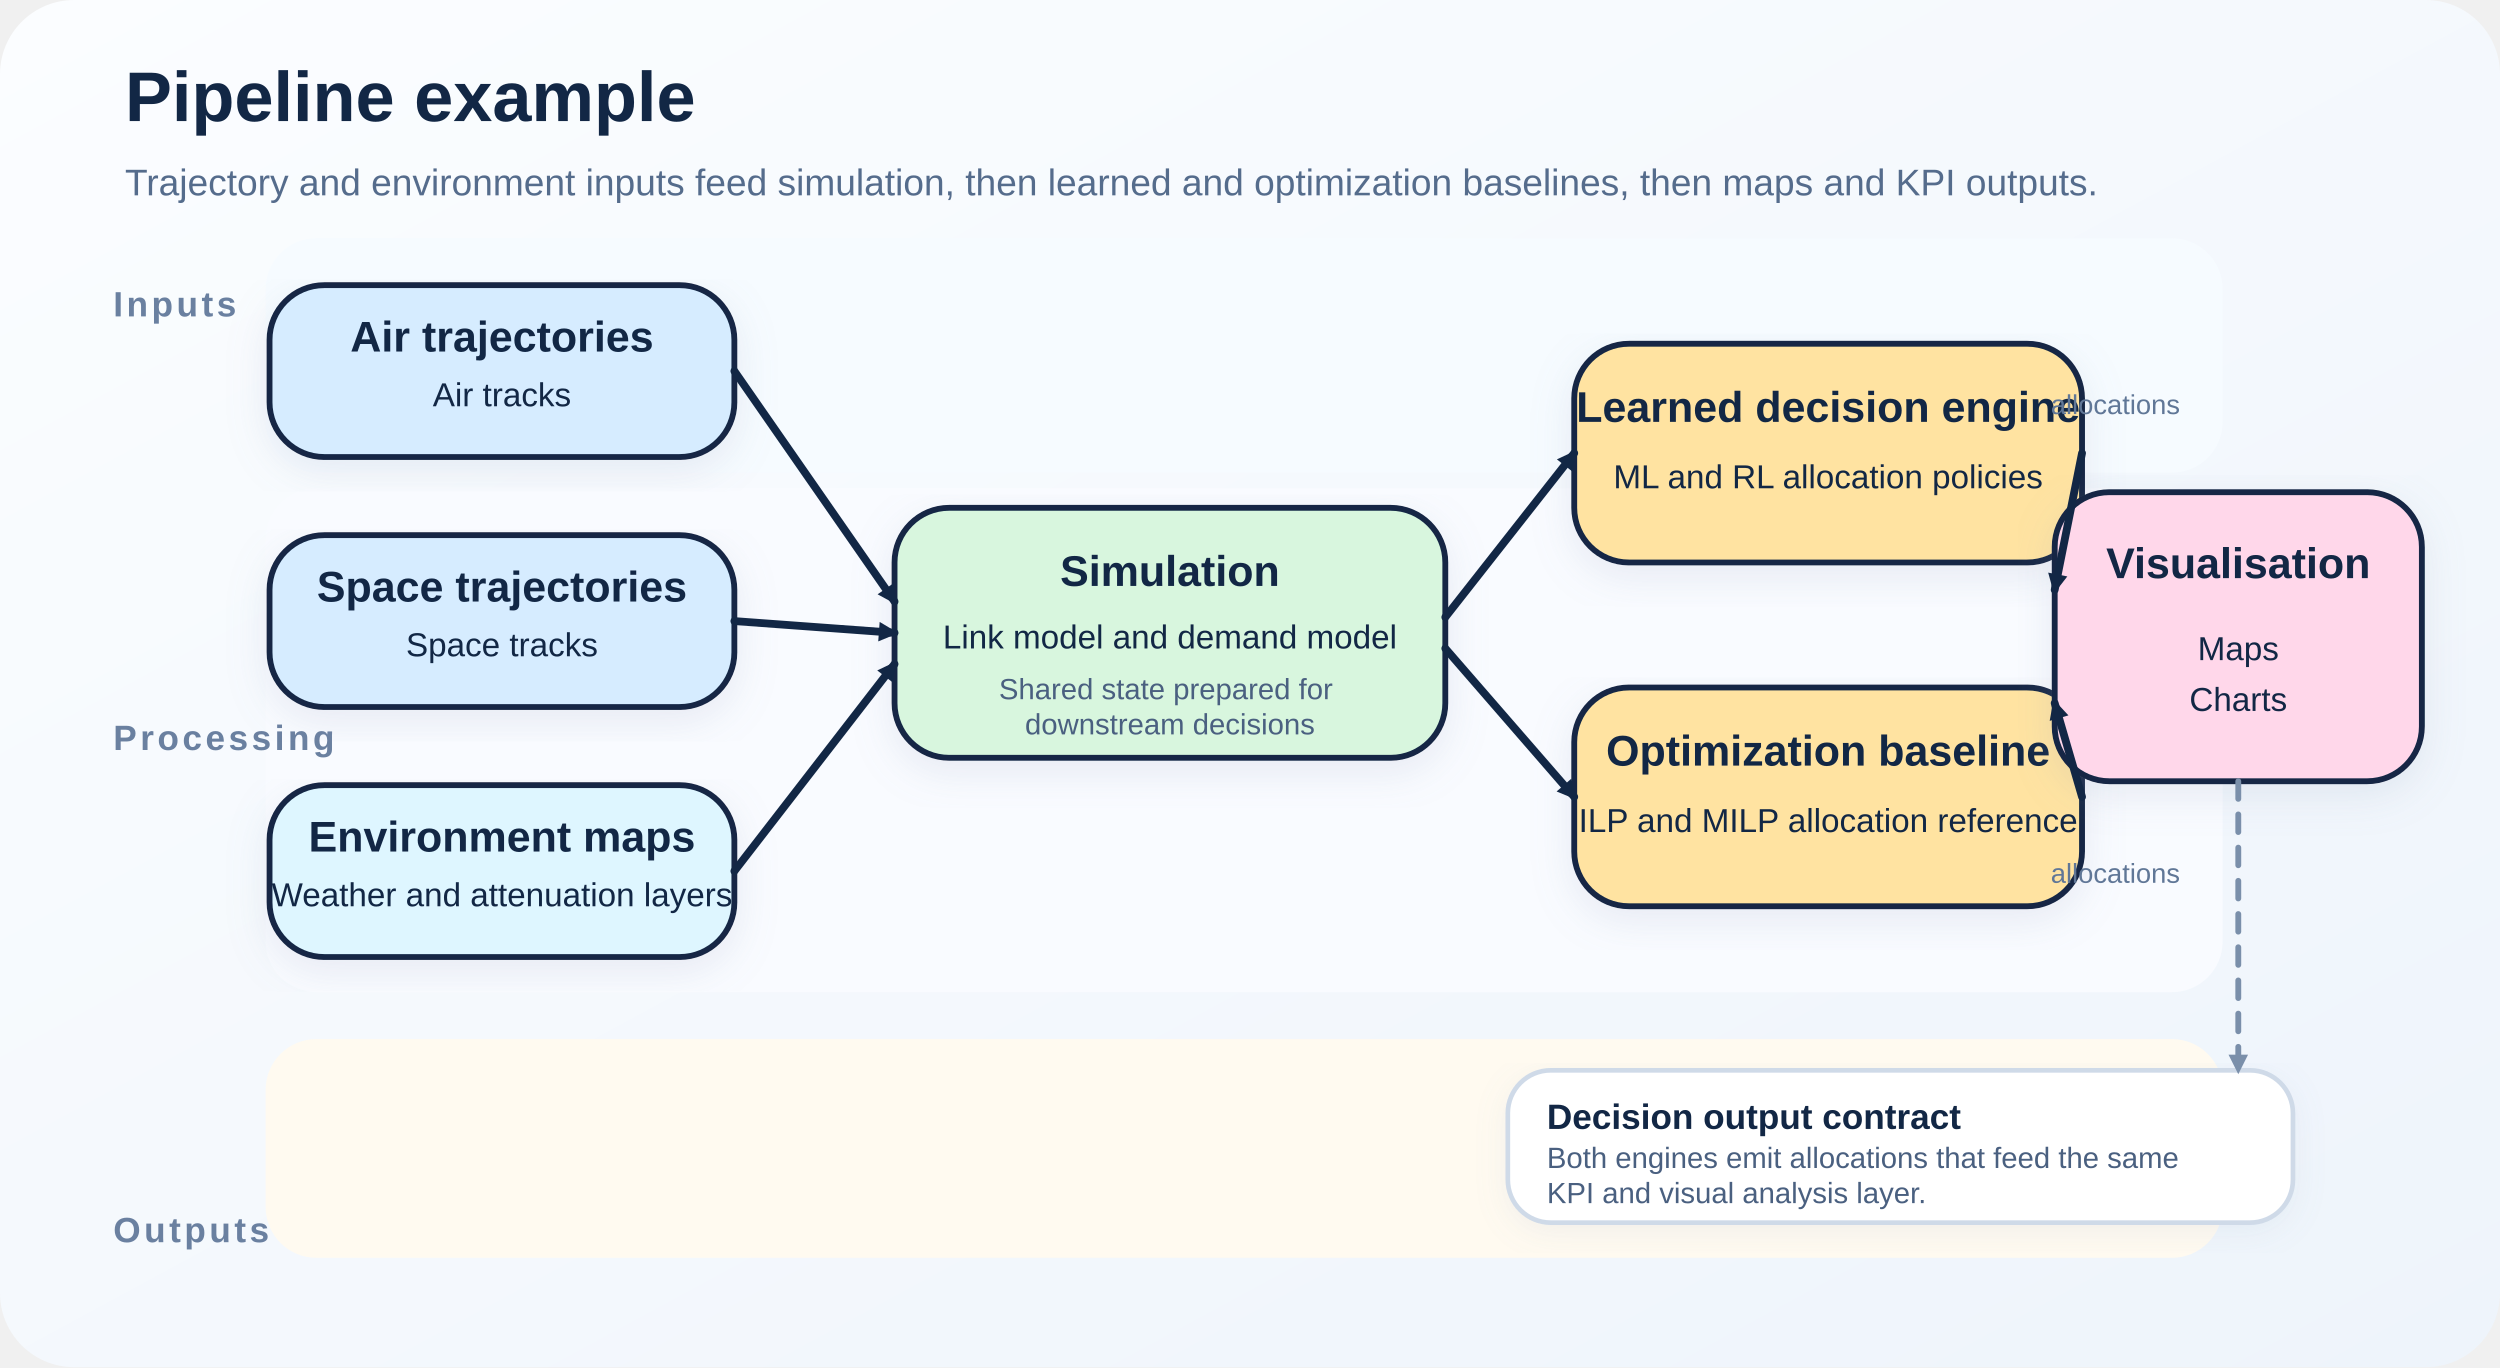
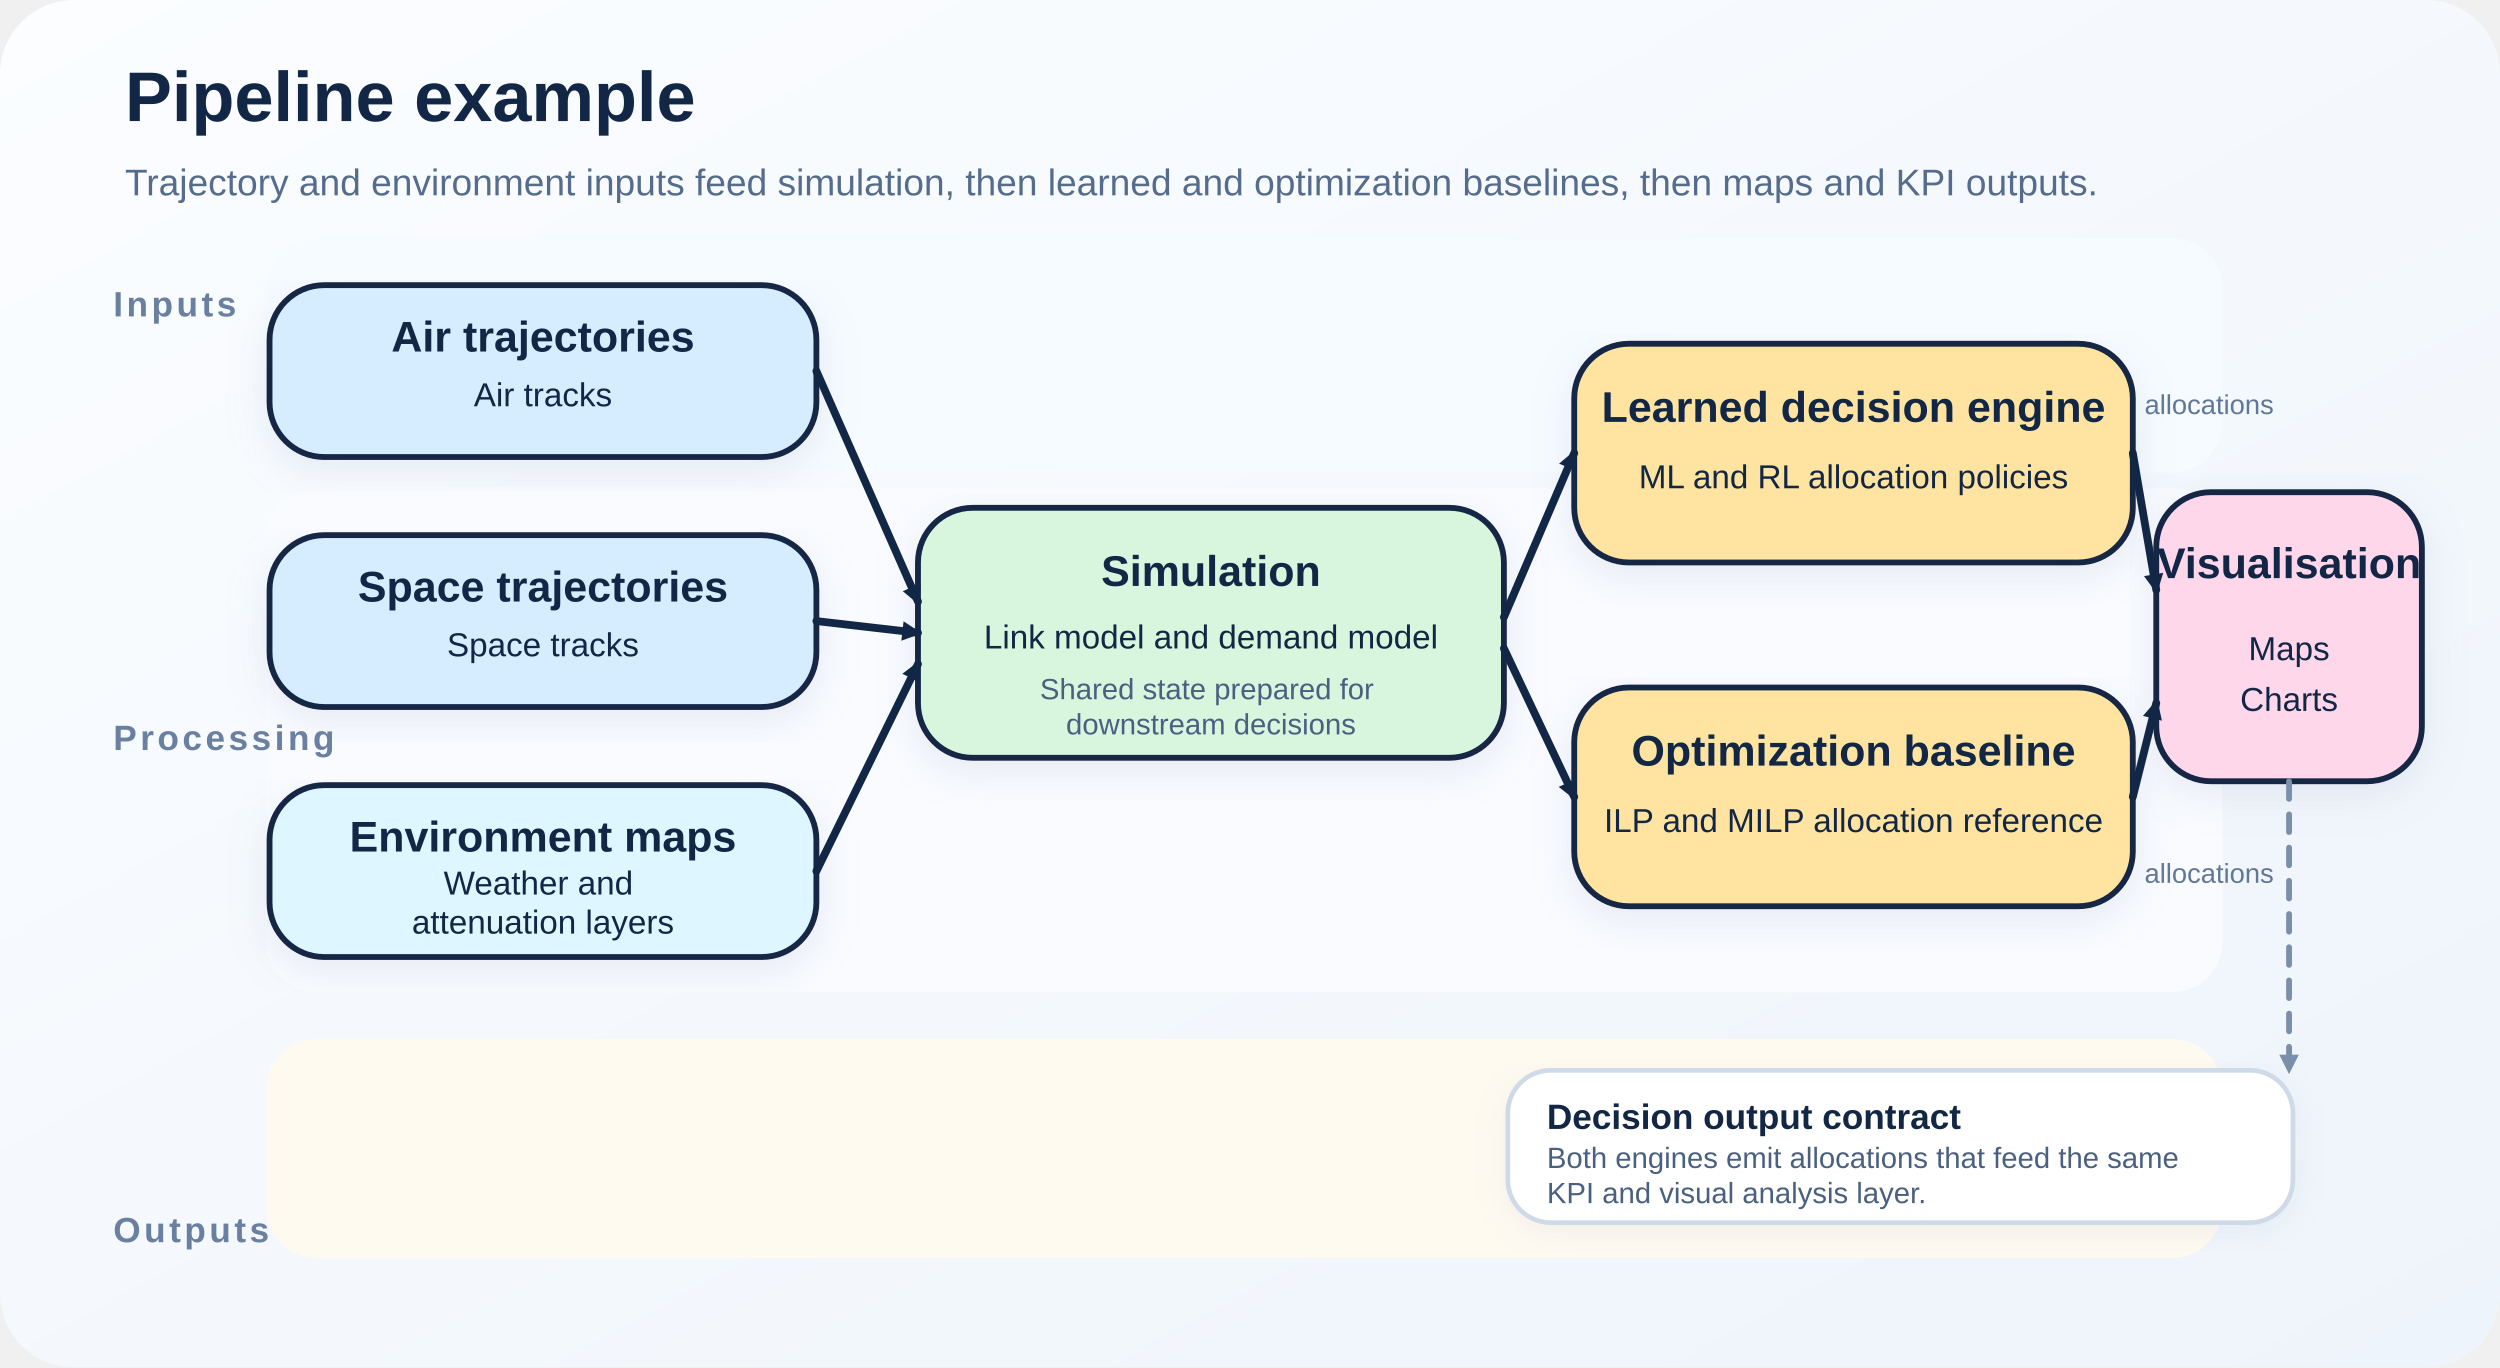
<svg xmlns="http://www.w3.org/2000/svg" width="1280" height="700" viewBox="0 0 1280 700" role="img" aria-labelledby="title desc">
  <defs>
    <style>
      text {
        font-family: Arial, Helvetica, sans-serif;
        fill: #122745;
      }
      .title {
        font-size: 36px;
        font-weight: 700;
      }
      .subtitle {
        font-size: 19px;
        fill: #556c8c;
      }
      .lane {
        font-size: 18px;
        font-weight: 700;
        letter-spacing: 0.1em;
        text-transform: uppercase;
        fill: #6a80a0;
      }
      .lane-rule {
        stroke: #d7e2ef;
        stroke-width: 2;
      }
      .card {
        stroke: #122745;
        stroke-width: 3;
        rx: 28;
        ry: 28;
        filter: url(#shadow);
      }
      .card-title {
        font-size: 22px;
        font-weight: 700;
      }
      .card-body {
        font-size: 17px;
      }
      .card-note {
        font-size: 15px;
        fill: #4a6080;
      }
      .label {
        font-size: 14px;
        fill: #607797;
      }
      .callout {
        stroke: #cfdae8;
        stroke-width: 2.4;
        rx: 22;
        ry: 22;
        filter: url(#shadow-soft);
      }
      .callout-title {
        font-size: 18px;
        font-weight: 700;
      }
      .callout-body {
        font-size: 15px;
        fill: #4a6080;
      }
      .arrow {
        stroke: #122745;
        stroke-width: 4;
        stroke-linecap: round;
      }
      .arrow-soft {
        stroke: #7a8faa;
        stroke-width: 3;
        stroke-linecap: round;
        stroke-dasharray: 9 8;
      }
    </style>
    <marker id="arrowhead-pipe" markerWidth="10" markerHeight="10" refX="8" refY="5" orient="auto" markerUnits="userSpaceOnUse">
      <path d="M 0 0 L 10 5 L 0 10 z" fill="#122745" />
    </marker>
    <marker id="arrowhead-pipe-soft" markerWidth="10" markerHeight="10" refX="8" refY="5" orient="auto" markerUnits="userSpaceOnUse">
      <path d="M 0 0 L 10 5 L 0 10 z" fill="#7a8faa" />
    </marker>
    <linearGradient id="pipe-bg" x1="0%" y1="0%" x2="100%" y2="100%">
      <stop offset="0%" stop-color="#fbfdff" />
      <stop offset="100%" stop-color="#eef4fb" />
    </linearGradient>
    <filter id="shadow" x="-10%" y="-10%" width="130%" height="130%">
      <feDropShadow dx="0" dy="6" stdDeviation="10" flood-color="#90a5c1" flood-opacity="0.18" />
    </filter>
    <filter id="shadow-soft" x="-10%" y="-10%" width="130%" height="130%">
      <feDropShadow dx="0" dy="4" stdDeviation="8" flood-color="#90a5c1" flood-opacity="0.12" />
    </filter>
  </defs>
  <rect width="1280" height="700" fill="url(#pipe-bg)" rx="38" ry="38" />
  <rect x="136" y="122" width="1002" height="120" fill="#f6fbff" rx="26" ry="26" />
  <rect x="136" y="250" width="1002" height="258" fill="#f9fbff" rx="26" ry="26" />
  <rect x="136" y="532" width="1002" height="112" fill="#fffaf0" rx="26" ry="26" />
  <g transform="translate(64,62)">
    <text class="title" x="0" y="0">Pipeline example</text>
    <text class="subtitle" x="0" y="38">Trajectory and environment inputs feed simulation, then learned and optimization baselines, then maps and KPI outputs.</text>
  </g>
  <g transform="translate(58,132)">
    <text class="lane" x="0" y="30">Inputs</text>
    <text class="lane" x="0" y="252">Processing</text>
    <text class="lane" x="0" y="504">Outputs</text>
  </g>
  <g transform="translate(138,146)">
-     <rect class="card" width="238" height="88" fill="#d6ecff" />
-     <text class="card-title" x="119" y="34" text-anchor="middle">Air trajectories</text>
-     <text class="card-body" x="119" y="62" text-anchor="middle">Air tracks</text>
+     <rect class="card" width="280" height="88" fill="#d6ecff" />
+     <text class="card-title" x="140" y="34" text-anchor="middle">Air trajectories</text>
+     <text class="card-body" x="140" y="62" text-anchor="middle">Air tracks</text>
  </g>
  <g transform="translate(138,274)">
-     <rect class="card" width="238" height="88" fill="#d6ecff" />
-     <text class="card-title" x="119" y="34" text-anchor="middle">Space trajectories</text>
-     <text class="card-body" x="119" y="62" text-anchor="middle">Space tracks</text>
+     <rect class="card" width="280" height="88" fill="#d6ecff" />
+     <text class="card-title" x="140" y="34" text-anchor="middle">Space trajectories</text>
+     <text class="card-body" x="140" y="62" text-anchor="middle">Space tracks</text>
  </g>
  <g transform="translate(138,402)">
-     <rect class="card" width="238" height="88" fill="#def6ff" />
-     <text class="card-title" x="119" y="34" text-anchor="middle">Environment maps</text>
-     <text class="card-body" x="119" y="62" text-anchor="middle">Weather and attenuation layers</text>
+     <rect class="card" width="280" height="88" fill="#def6ff" />
+     <text class="card-title" x="140" y="34" text-anchor="middle">Environment maps</text>
+     <text class="card-body" x="140" y="56" text-anchor="middle">
+       <tspan x="140" dy="0">Weather and</tspan>
+       <tspan x="140" dy="20">attenuation layers</tspan>
+     </text>
  </g>
-   <g transform="translate(458,260)">
-     <rect class="card" width="282" height="128" fill="#d8f6de" />
-     <text class="card-title" x="141" y="40" text-anchor="middle">Simulation</text>
-     <text class="card-body" x="141" y="72" text-anchor="middle">Link model and demand model</text>
-     <text class="card-note" x="141" y="98" text-anchor="middle">
-       <tspan x="141" dy="0">Shared state prepared for</tspan>
-       <tspan x="141" dy="18">downstream decisions</tspan>
+   <g transform="translate(470,260)">
+     <rect class="card" width="300" height="128" fill="#d8f6de" />
+     <text class="card-title" x="150" y="40" text-anchor="middle">Simulation</text>
+     <text class="card-body" x="150" y="72" text-anchor="middle">Link model and demand model</text>
+     <text class="card-note" x="150" y="98" text-anchor="middle">
+       <tspan x="150" dy="0">Shared state prepared for</tspan>
+       <tspan x="150" dy="18">downstream decisions</tspan>
    </text>
  </g>
  <g transform="translate(806,176)">
-     <rect class="card" width="260" height="112" fill="#ffe3a1" />
-     <text class="card-title" x="130" y="40" text-anchor="middle">Learned decision engine</text>
-     <text class="card-body" x="130" y="74" text-anchor="middle">ML and RL allocation policies</text>
+     <rect class="card" width="286" height="112" fill="#ffe3a1" />
+     <text class="card-title" x="143" y="40" text-anchor="middle">Learned decision engine</text>
+     <text class="card-body" x="143" y="74" text-anchor="middle">ML and RL allocation policies</text>
  </g>
  <g transform="translate(806,352)">
-     <rect class="card" width="260" height="112" fill="#ffe3a1" />
-     <text class="card-title" x="130" y="40" text-anchor="middle">Optimization baseline</text>
-     <text class="card-body" x="130" y="74" text-anchor="middle">ILP and MILP allocation reference</text>
+     <rect class="card" width="286" height="112" fill="#ffe3a1" />
+     <text class="card-title" x="143" y="40" text-anchor="middle">Optimization baseline</text>
+     <text class="card-body" x="143" y="74" text-anchor="middle">ILP and MILP allocation reference</text>
  </g>
-   <g transform="translate(1052,252)">
-     <rect class="card" width="188" height="148" fill="#ffd7ea" />
-     <text class="card-title" x="94" y="44" text-anchor="middle">Visualisation</text>
-     <text class="card-body" x="94" y="86" text-anchor="middle">Maps</text>
-     <text class="card-body" x="94" y="112" text-anchor="middle">Charts</text>
+   <g transform="translate(1104,252)">
+     <rect class="card" width="136" height="148" fill="#ffd7ea" />
+     <text class="card-title" x="68" y="44" text-anchor="middle">Visualisation</text>
+     <text class="card-body" x="68" y="86" text-anchor="middle">Maps</text>
+     <text class="card-body" x="68" y="112" text-anchor="middle">Charts</text>
  </g>
  <g transform="translate(772,548)">
    <rect class="callout" width="402" height="78" fill="#ffffff" />
    <text class="callout-title" x="20" y="30">Decision output contract</text>
    <text class="callout-body" x="20" y="50">
      <tspan x="20" dy="0">Both engines emit allocations that feed the same</tspan>
      <tspan x="20" dy="18">KPI and visual analysis layer.</tspan>
    </text>
  </g>
-   <line class="arrow" x1="376" y1="190" x2="458" y2="308" marker-end="url(#arrowhead-pipe)" />
-   <line class="arrow" x1="376" y1="318" x2="458" y2="324" marker-end="url(#arrowhead-pipe)" />
-   <line class="arrow" x1="376" y1="446" x2="458" y2="340" marker-end="url(#arrowhead-pipe)" />
-   <line class="arrow" x1="740" y1="316" x2="806" y2="232" marker-end="url(#arrowhead-pipe)" />
-   <line class="arrow" x1="740" y1="332" x2="806" y2="408" marker-end="url(#arrowhead-pipe)" />
-   <line class="arrow" x1="1066" y1="232" x2="1052" y2="302" marker-end="url(#arrowhead-pipe)" />
-   <line class="arrow" x1="1066" y1="408" x2="1052" y2="360" marker-end="url(#arrowhead-pipe)" />
-   <text class="label" x="1050" y="212">allocations</text>
-   <text class="label" x="1050" y="452">allocations</text>
-   <line class="arrow-soft" x1="1146" y1="400" x2="1146" y2="548" marker-end="url(#arrowhead-pipe-soft)" />
+   <line class="arrow" x1="418" y1="190" x2="470" y2="308" marker-end="url(#arrowhead-pipe)" />
+   <line class="arrow" x1="418" y1="318" x2="470" y2="324" marker-end="url(#arrowhead-pipe)" />
+   <line class="arrow" x1="418" y1="446" x2="470" y2="340" marker-end="url(#arrowhead-pipe)" />
+   <line class="arrow" x1="770" y1="316" x2="806" y2="232" marker-end="url(#arrowhead-pipe)" />
+   <line class="arrow" x1="770" y1="332" x2="806" y2="408" marker-end="url(#arrowhead-pipe)" />
+   <line class="arrow" x1="1092" y1="232" x2="1104" y2="302" marker-end="url(#arrowhead-pipe)" />
+   <line class="arrow" x1="1092" y1="408" x2="1104" y2="360" marker-end="url(#arrowhead-pipe)" />
+   <text class="label" x="1098" y="212">allocations</text>
+   <text class="label" x="1098" y="452">allocations</text>
+   <line class="arrow-soft" x1="1172" y1="400" x2="1172" y2="548" marker-end="url(#arrowhead-pipe-soft)" />
</svg>
